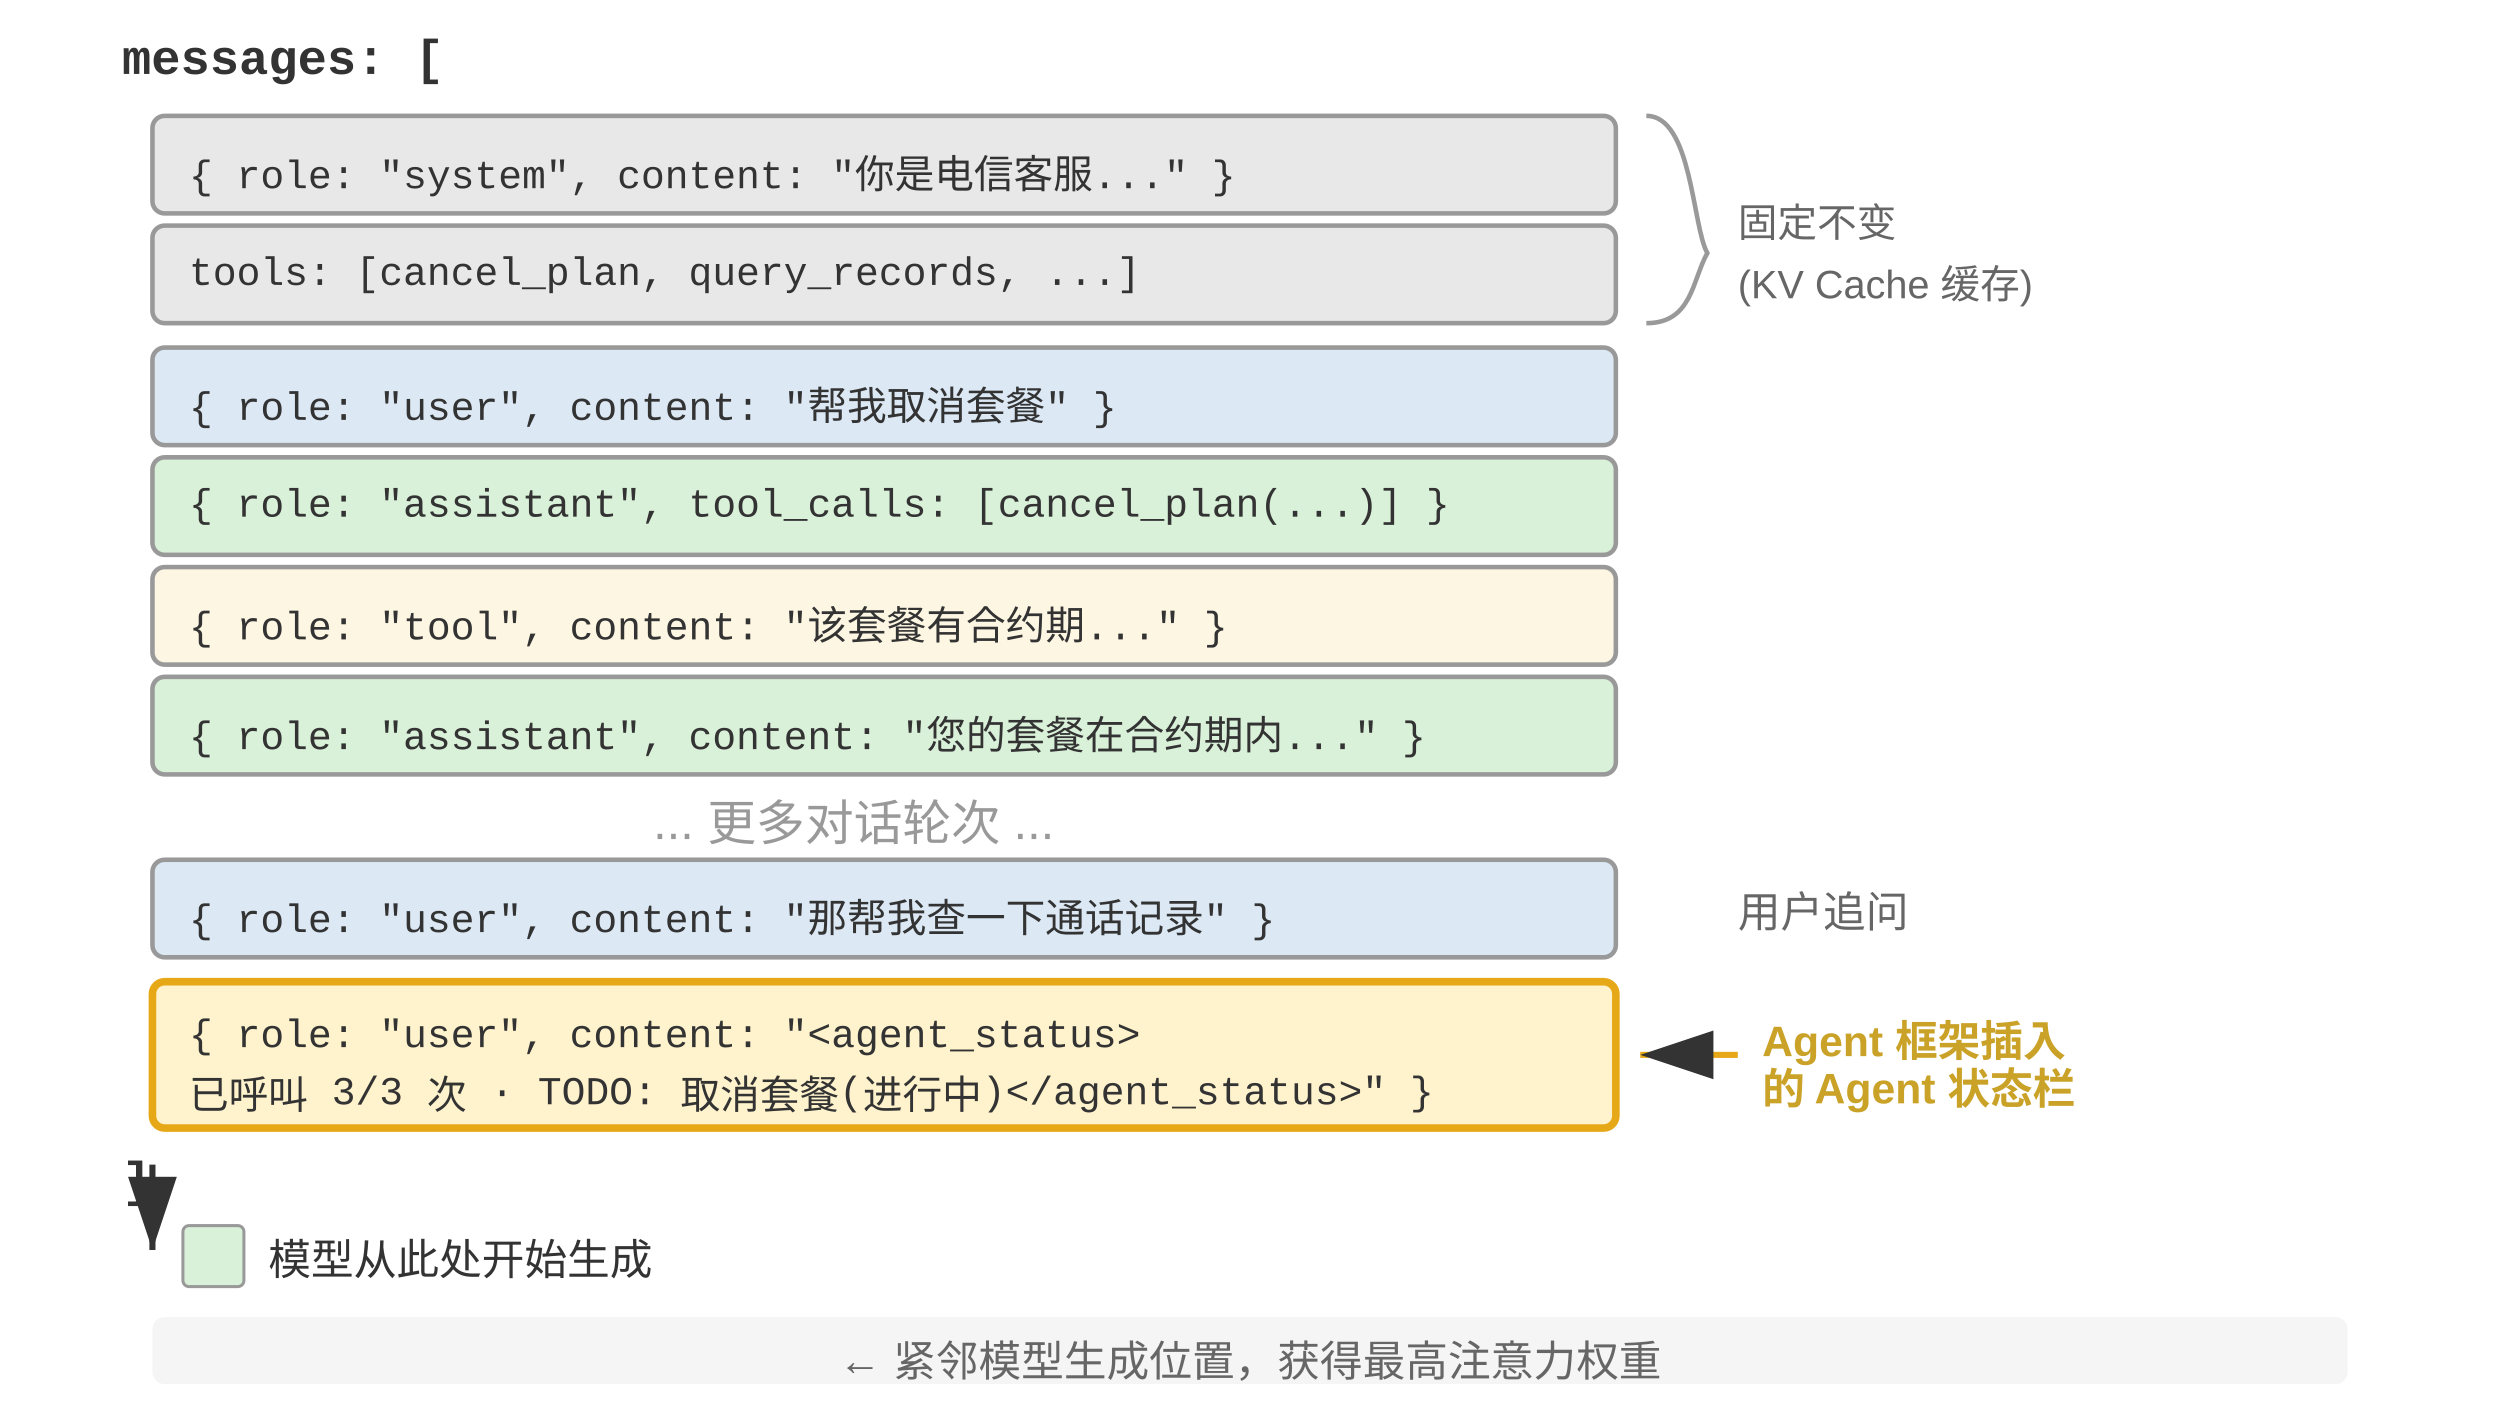
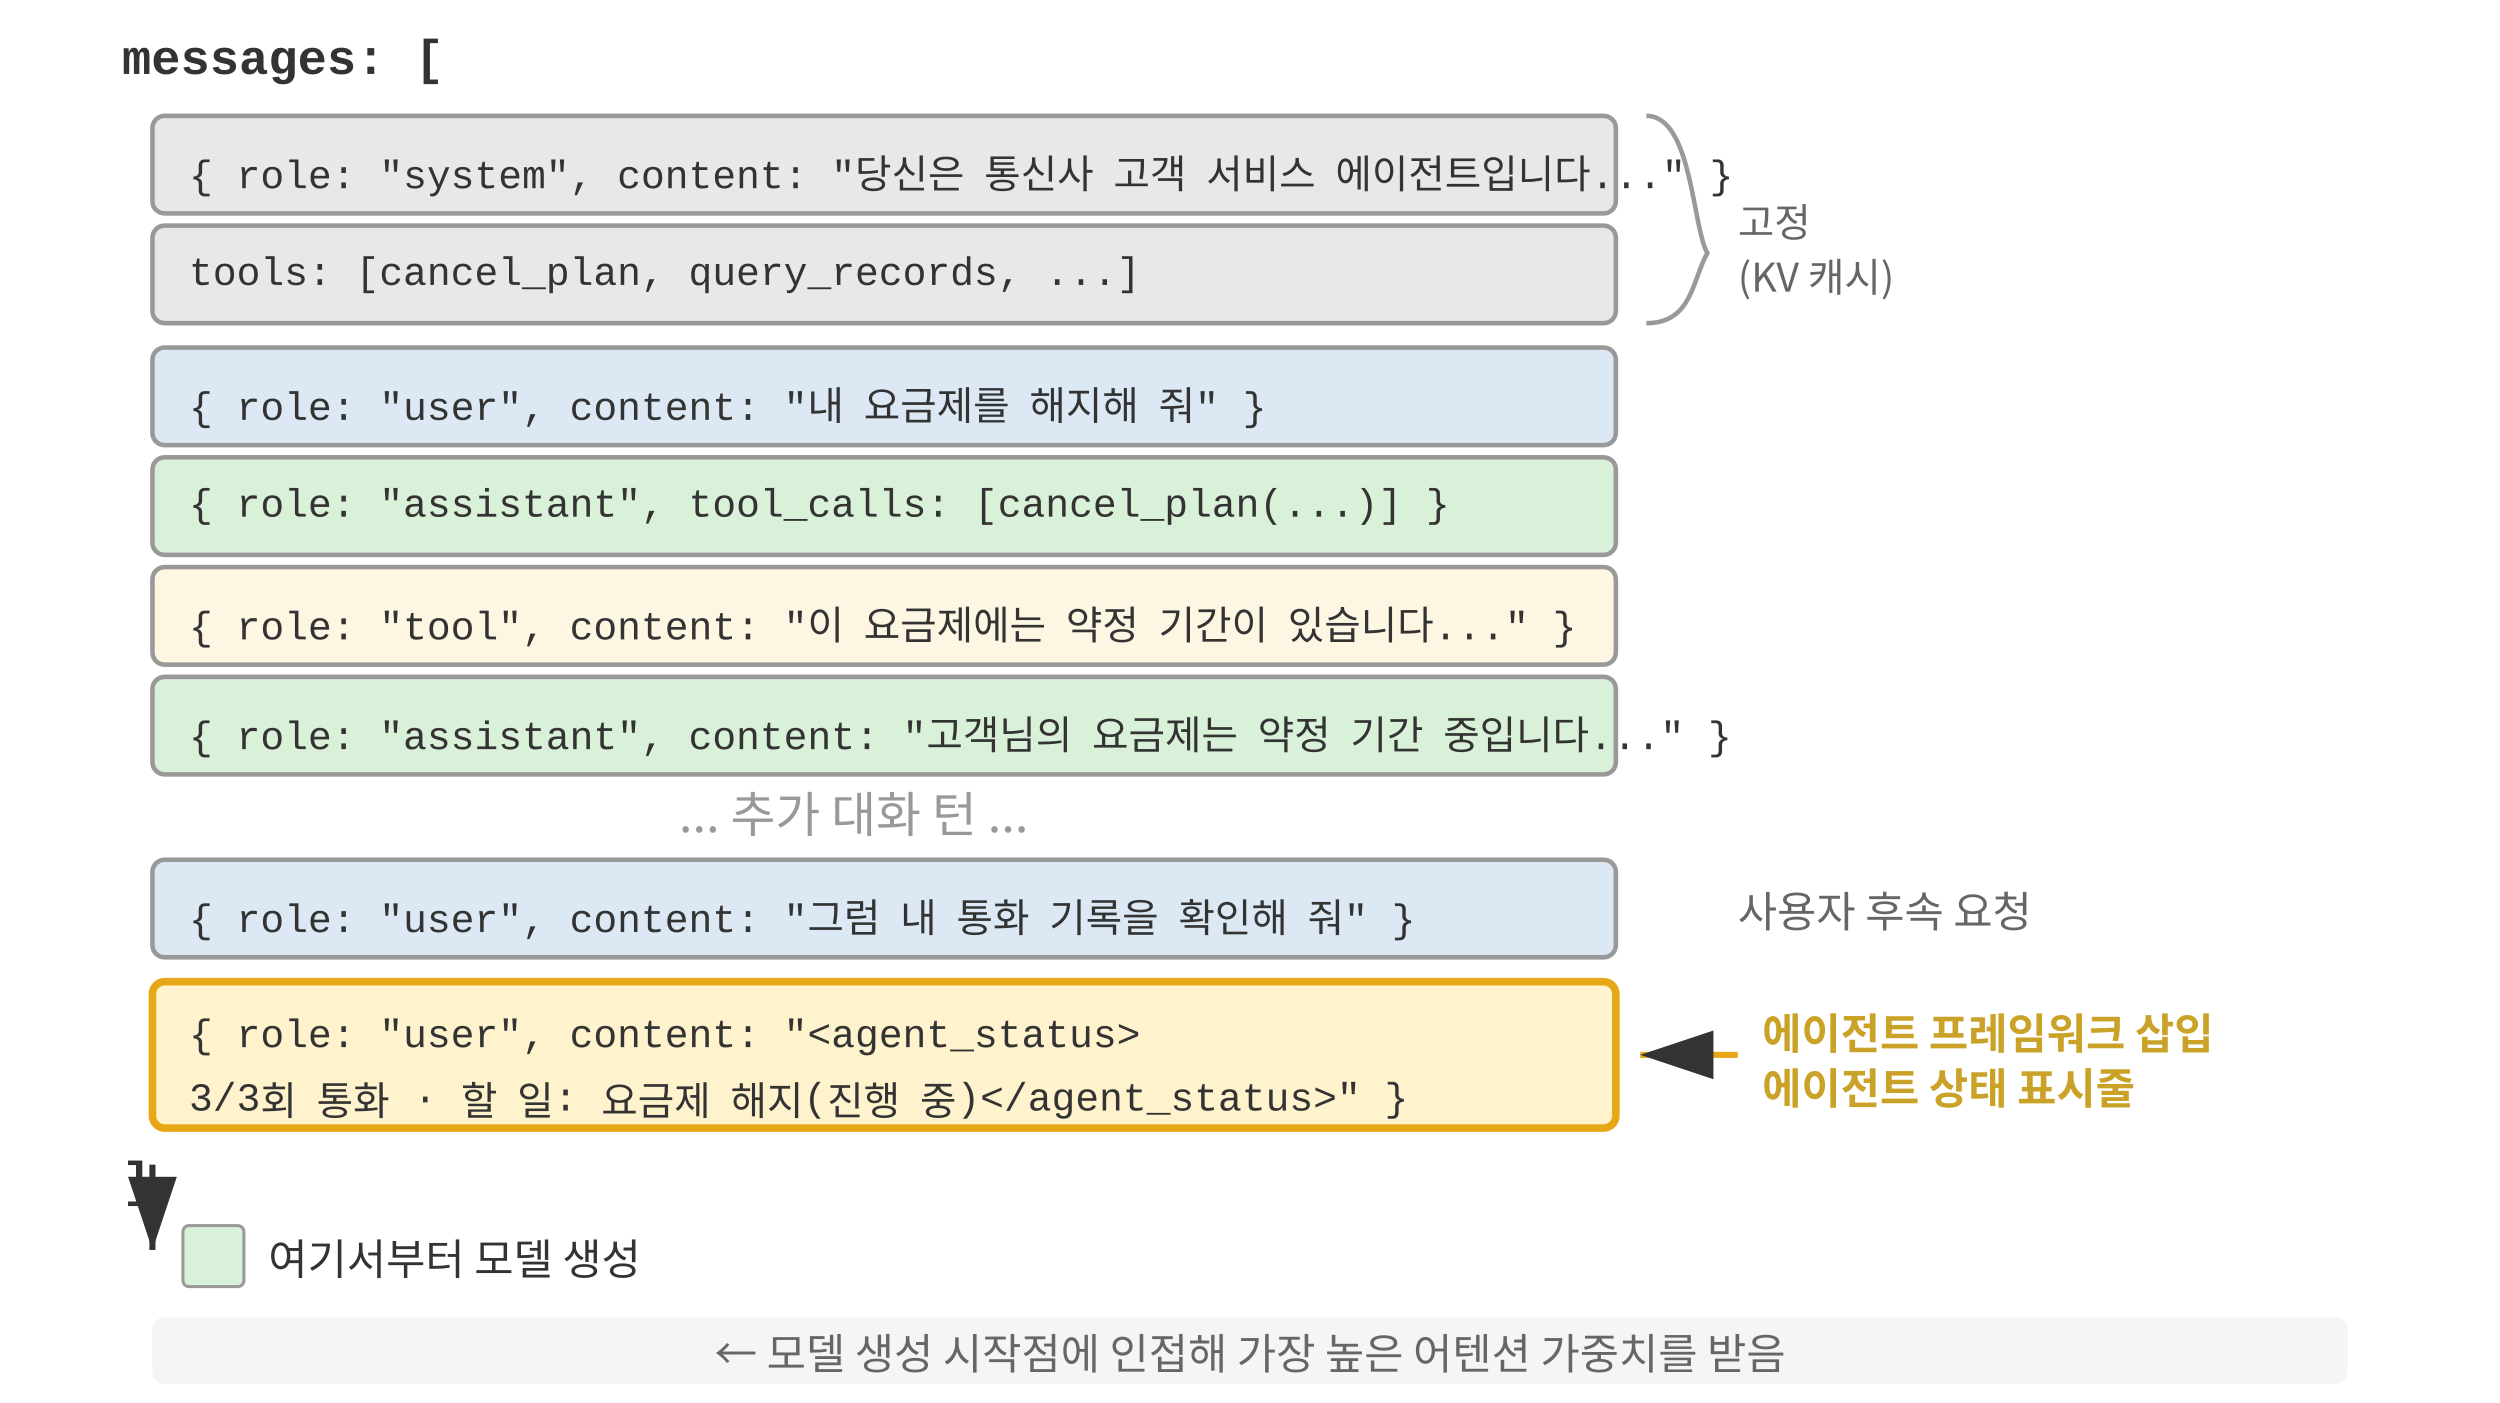
<svg xmlns="http://www.w3.org/2000/svg" viewBox="0 40 820 460" width="820" height="460" style="background:#ffffff">
  <defs>
    <marker id="ah" markerWidth="12" markerHeight="8" refX="12" refY="4" orient="auto">
      <polygon points="0 0, 12 4, 0 8" fill="#333333" />
    </marker>
    <marker id="ah-light" markerWidth="12" markerHeight="8" refX="12" refY="4" orient="auto">
      <polygon points="0 0, 12 4, 0 8" fill="#999999" />
    </marker>
  </defs>
-   <text x="40" y="60" font-family="'Courier New', Courier, monospace" font-size="16" fill="#333333" text-anchor="start" dominant-baseline="central" font-weight="bold">messages: [</text>
+   <text x="40" y="60" font-family="'Courier New', Courier, 'Noto Sans Mono CJK KR', 'Noto Sans CJK KR', 'Apple SD Gothic Neo', monospace" font-size="16" fill="#333333" text-anchor="start" dominant-baseline="central" font-weight="bold">messages: [</text>
  <rect x="50" y="78" width="480" height="32" rx="4" fill="#e8e8e8" stroke="#999999" stroke-width="1.5" />
-   <text x="62" y="94" font-family="'Courier New', Courier, monospace" font-size="13" fill="#333333" text-anchor="start" dominant-baseline="central">{ role: "system", content: "你是电信客服..." }</text>
+   <text x="62" y="94" font-family="'Courier New', Courier, 'Noto Sans Mono CJK KR', 'Noto Sans CJK KR', 'Apple SD Gothic Neo', monospace" font-size="13" fill="#333333" text-anchor="start" dominant-baseline="central">{ role: "system", content: "당신은 통신사 고객 서비스 에이전트입니다..." }</text>
  <rect x="50" y="114" width="480" height="32" rx="4" fill="#e8e8e8" stroke="#999999" stroke-width="1.5" />
-   <text x="62" y="130" font-family="'Courier New', Courier, monospace" font-size="13" fill="#333333" text-anchor="start" dominant-baseline="central">tools: [cancel_plan, query_records, ...]</text>
+   <text x="62" y="130" font-family="'Courier New', Courier, 'Noto Sans Mono CJK KR', 'Noto Sans CJK KR', 'Apple SD Gothic Neo', monospace" font-size="13" fill="#333333" text-anchor="start" dominant-baseline="central">tools: [cancel_plan, query_records, ...]</text>
  <path d="M 540,78 C 555,78 555,114 560,123 C 555,132 555,146 540,146" fill="none" stroke="#999999" stroke-width="1.5" />
-   <text x="570" y="112" font-family="Arial, 'Helvetica Neue', Helvetica, 'PingFang SC', 'Microsoft YaHei', sans-serif" font-size="13" fill="#666666" text-anchor="start" dominant-baseline="central">固定不变</text>
-   <text x="570" y="130" font-family="Arial, 'Helvetica Neue', Helvetica, 'PingFang SC', 'Microsoft YaHei', sans-serif" font-size="13" fill="#666666" text-anchor="start" dominant-baseline="central">(KV Cache 缓存)</text>
+   <text x="570" y="112" font-family="'Noto Sans KR', 'Noto Sans CJK KR', 'Apple SD Gothic Neo', Arial, sans-serif" font-size="13" fill="#666666" text-anchor="start" dominant-baseline="central">고정</text>
+   <text x="570" y="130" font-family="'Noto Sans KR', 'Noto Sans CJK KR', 'Apple SD Gothic Neo', Arial, sans-serif" font-size="13" fill="#666666" text-anchor="start" dominant-baseline="central">(KV 캐시)</text>
  <rect x="50" y="154" width="480" height="32" rx="4" fill="#dce9f5" stroke="#999999" stroke-width="1.5" />
-   <text x="62" y="170" font-family="'Courier New', Courier, monospace" font-size="13" fill="#333333" text-anchor="start" dominant-baseline="central">{ role: "user", content: "帮我取消套餐" }</text>
+   <text x="62" y="170" font-family="'Courier New', Courier, 'Noto Sans Mono CJK KR', 'Noto Sans CJK KR', 'Apple SD Gothic Neo', monospace" font-size="13" fill="#333333" text-anchor="start" dominant-baseline="central">{ role: "user", content: "내 요금제를 해지해 줘" }</text>
  <rect x="50" y="190" width="480" height="32" rx="4" fill="#d9f0d9" stroke="#999999" stroke-width="1.5" />
-   <text x="62" y="206" font-family="'Courier New', Courier, monospace" font-size="13" fill="#333333" text-anchor="start" dominant-baseline="central">{ role: "assistant", tool_calls: [cancel_plan(...)] }</text>
+   <text x="62" y="206" font-family="'Courier New', Courier, 'Noto Sans Mono CJK KR', 'Noto Sans CJK KR', 'Apple SD Gothic Neo', monospace" font-size="13" fill="#333333" text-anchor="start" dominant-baseline="central">{ role: "assistant", tool_calls: [cancel_plan(...)] }</text>
  <rect x="50" y="226" width="480" height="32" rx="4" fill="#fdf6e3" stroke="#999999" stroke-width="1.5" />
-   <text x="62" y="242" font-family="'Courier New', Courier, monospace" font-size="13" fill="#333333" text-anchor="start" dominant-baseline="central">{ role: "tool", content: "该套餐有合约期..." }</text>
+   <text x="62" y="242" font-family="'Courier New', Courier, 'Noto Sans Mono CJK KR', 'Noto Sans CJK KR', 'Apple SD Gothic Neo', monospace" font-size="13" fill="#333333" text-anchor="start" dominant-baseline="central">{ role: "tool", content: "이 요금제에는 약정 기간이 있습니다..." }</text>
  <rect x="50" y="262" width="480" height="32" rx="4" fill="#d9f0d9" stroke="#999999" stroke-width="1.5" />
-   <text x="62" y="278" font-family="'Courier New', Courier, monospace" font-size="13" fill="#333333" text-anchor="start" dominant-baseline="central">{ role: "assistant", content: "您的套餐在合约期内..." }</text>
-   <text x="280" y="306" font-family="Arial, 'Helvetica Neue', Helvetica, 'PingFang SC', 'Microsoft YaHei', sans-serif" font-size="16" fill="#999999" text-anchor="middle" dominant-baseline="central">... 更多对话轮次 ...</text>
+   <text x="62" y="278" font-family="'Courier New', Courier, 'Noto Sans Mono CJK KR', 'Noto Sans CJK KR', 'Apple SD Gothic Neo', monospace" font-size="13" fill="#333333" text-anchor="start" dominant-baseline="central">{ role: "assistant", content: "고객님의 요금제는 약정 기간 중입니다..." }</text>
+   <text x="280" y="306" font-family="'Noto Sans KR', 'Noto Sans CJK KR', 'Apple SD Gothic Neo', Arial, sans-serif" font-size="16" fill="#999999" text-anchor="middle" dominant-baseline="central">... 추가 대화 턴 ...</text>
  <rect x="50" y="322" width="480" height="32" rx="4" fill="#dce9f5" stroke="#999999" stroke-width="1.5" />
-   <text x="62" y="338" font-family="'Courier New', Courier, monospace" font-size="13" fill="#333333" text-anchor="start" dominant-baseline="central">{ role: "user", content: "那帮我查一下通话记录" }</text>
-   <text x="570" y="338" font-family="Arial, 'Helvetica Neue', Helvetica, 'PingFang SC', 'Microsoft YaHei', sans-serif" font-size="14" fill="#666666" text-anchor="start" dominant-baseline="central">用户追问</text>
+   <text x="62" y="338" font-family="'Courier New', Courier, 'Noto Sans Mono CJK KR', 'Noto Sans CJK KR', 'Apple SD Gothic Neo', monospace" font-size="13" fill="#333333" text-anchor="start" dominant-baseline="central">{ role: "user", content: "그럼 내 통화 기록을 확인해 줘" }</text>
+   <text x="570" y="338" font-family="'Noto Sans KR', 'Noto Sans CJK KR', 'Apple SD Gothic Neo', Arial, sans-serif" font-size="14" fill="#666666" text-anchor="start" dominant-baseline="central">사용자 후속 요청</text>
  <rect x="50" y="362" width="480" height="48" rx="4" fill="#fff3cd" stroke="#e6a817" stroke-width="2.5" />
-   <text x="62" y="380" font-family="'Courier New', Courier, monospace" font-size="13" fill="#333333" text-anchor="start" dominant-baseline="central">{ role: "user", content: "&lt;agent_status&gt;</text>
-   <text x="62" y="398" font-family="'Courier New', Courier, monospace" font-size="13" fill="#333333" text-anchor="start" dominant-baseline="central">  已呼叫 3/3 次 · TODO: 取消套餐(进行中)&lt;/agent_status&gt;" }</text>
+   <text x="62" y="380" font-family="'Courier New', Courier, 'Noto Sans Mono CJK KR', 'Noto Sans CJK KR', 'Apple SD Gothic Neo', monospace" font-size="13" fill="#333333" text-anchor="start" dominant-baseline="central">{ role: "user", content: "&lt;agent_status&gt;</text>
+   <text x="62" y="398" font-family="'Courier New', Courier, 'Noto Sans Mono CJK KR', 'Noto Sans CJK KR', 'Apple SD Gothic Neo', monospace" font-size="13" fill="#333333" text-anchor="start" dominant-baseline="central">  3/3회 통화 · 할 일: 요금제 해지(진행 중)&lt;/agent_status&gt;" }</text>
  <line x1="570" y1="386" x2="538" y2="386" stroke="#e6a817" stroke-width="2" marker-end="url(#ah)" />
-   <text x="578" y="378" font-family="Arial, 'Helvetica Neue', Helvetica, 'PingFang SC', 'Microsoft YaHei', sans-serif" font-size="14" fill="#c9a227" text-anchor="start" dominant-baseline="central" font-weight="bold">Agent 框架插入</text>
-   <text x="578" y="396" font-family="Arial, 'Helvetica Neue', Helvetica, 'PingFang SC', 'Microsoft YaHei', sans-serif" font-size="14" fill="#c9a227" text-anchor="start" dominant-baseline="central" font-weight="bold">的 Agent 状态栏</text>
-   <text x="40" y="428" font-family="'Courier New', Courier, monospace" font-size="16" fill="#333333" text-anchor="start" dominant-baseline="central" font-weight="bold">]</text>
+   <text x="578" y="378" font-family="'Noto Sans KR', 'Noto Sans CJK KR', 'Apple SD Gothic Neo', Arial, sans-serif" font-size="14" fill="#c9a227" text-anchor="start" dominant-baseline="central" font-weight="bold">에이전트 프레임워크 삽입</text>
+   <text x="578" y="396" font-family="'Noto Sans KR', 'Noto Sans CJK KR', 'Apple SD Gothic Neo', Arial, sans-serif" font-size="14" fill="#c9a227" text-anchor="start" dominant-baseline="central" font-weight="bold">에이전트 상태 표시줄</text>
+   <text x="40" y="428" font-family="'Courier New', Courier, 'Noto Sans Mono CJK KR', 'Noto Sans CJK KR', 'Apple SD Gothic Neo', monospace" font-size="16" fill="#333333" text-anchor="start" dominant-baseline="central" font-weight="bold">]</text>
  <line x1="50" y1="422" x2="50" y2="450" stroke="#333333" stroke-width="2" marker-end="url(#ah)" />
  <rect x="60" y="442" width="20" height="20" rx="2" fill="#d9f0d9" stroke="#999999" stroke-width="1" />
-   <text x="88" y="452" font-family="Arial, 'Helvetica Neue', Helvetica, 'PingFang SC', 'Microsoft YaHei', sans-serif" font-size="14" fill="#333333" text-anchor="start" dominant-baseline="central">模型从此处开始生成</text>
+   <text x="88" y="452" font-family="'Noto Sans KR', 'Noto Sans CJK KR', 'Apple SD Gothic Neo', Arial, sans-serif" font-size="14" fill="#333333" text-anchor="start" dominant-baseline="central">여기서부터 모델 생성</text>
  <rect x="50" y="472" width="720" height="22" rx="4" fill="#f5f5f5" stroke="none" />
-   <text x="410" y="483" font-family="Arial, 'Helvetica Neue', Helvetica, 'PingFang SC', 'Microsoft YaHei', sans-serif" font-size="14" fill="#666666" text-anchor="middle" dominant-baseline="central">← 紧邻模型生成位置，获得最高注意力权重</text>
+   <text x="410" y="483" font-family="'Noto Sans KR', 'Noto Sans CJK KR', 'Apple SD Gothic Neo', Arial, sans-serif" font-size="14" fill="#666666" text-anchor="middle" dominant-baseline="central">← 모델 생성 시작점에 인접해 가장 높은 어텐션 가중치를 받음</text>
</svg>
